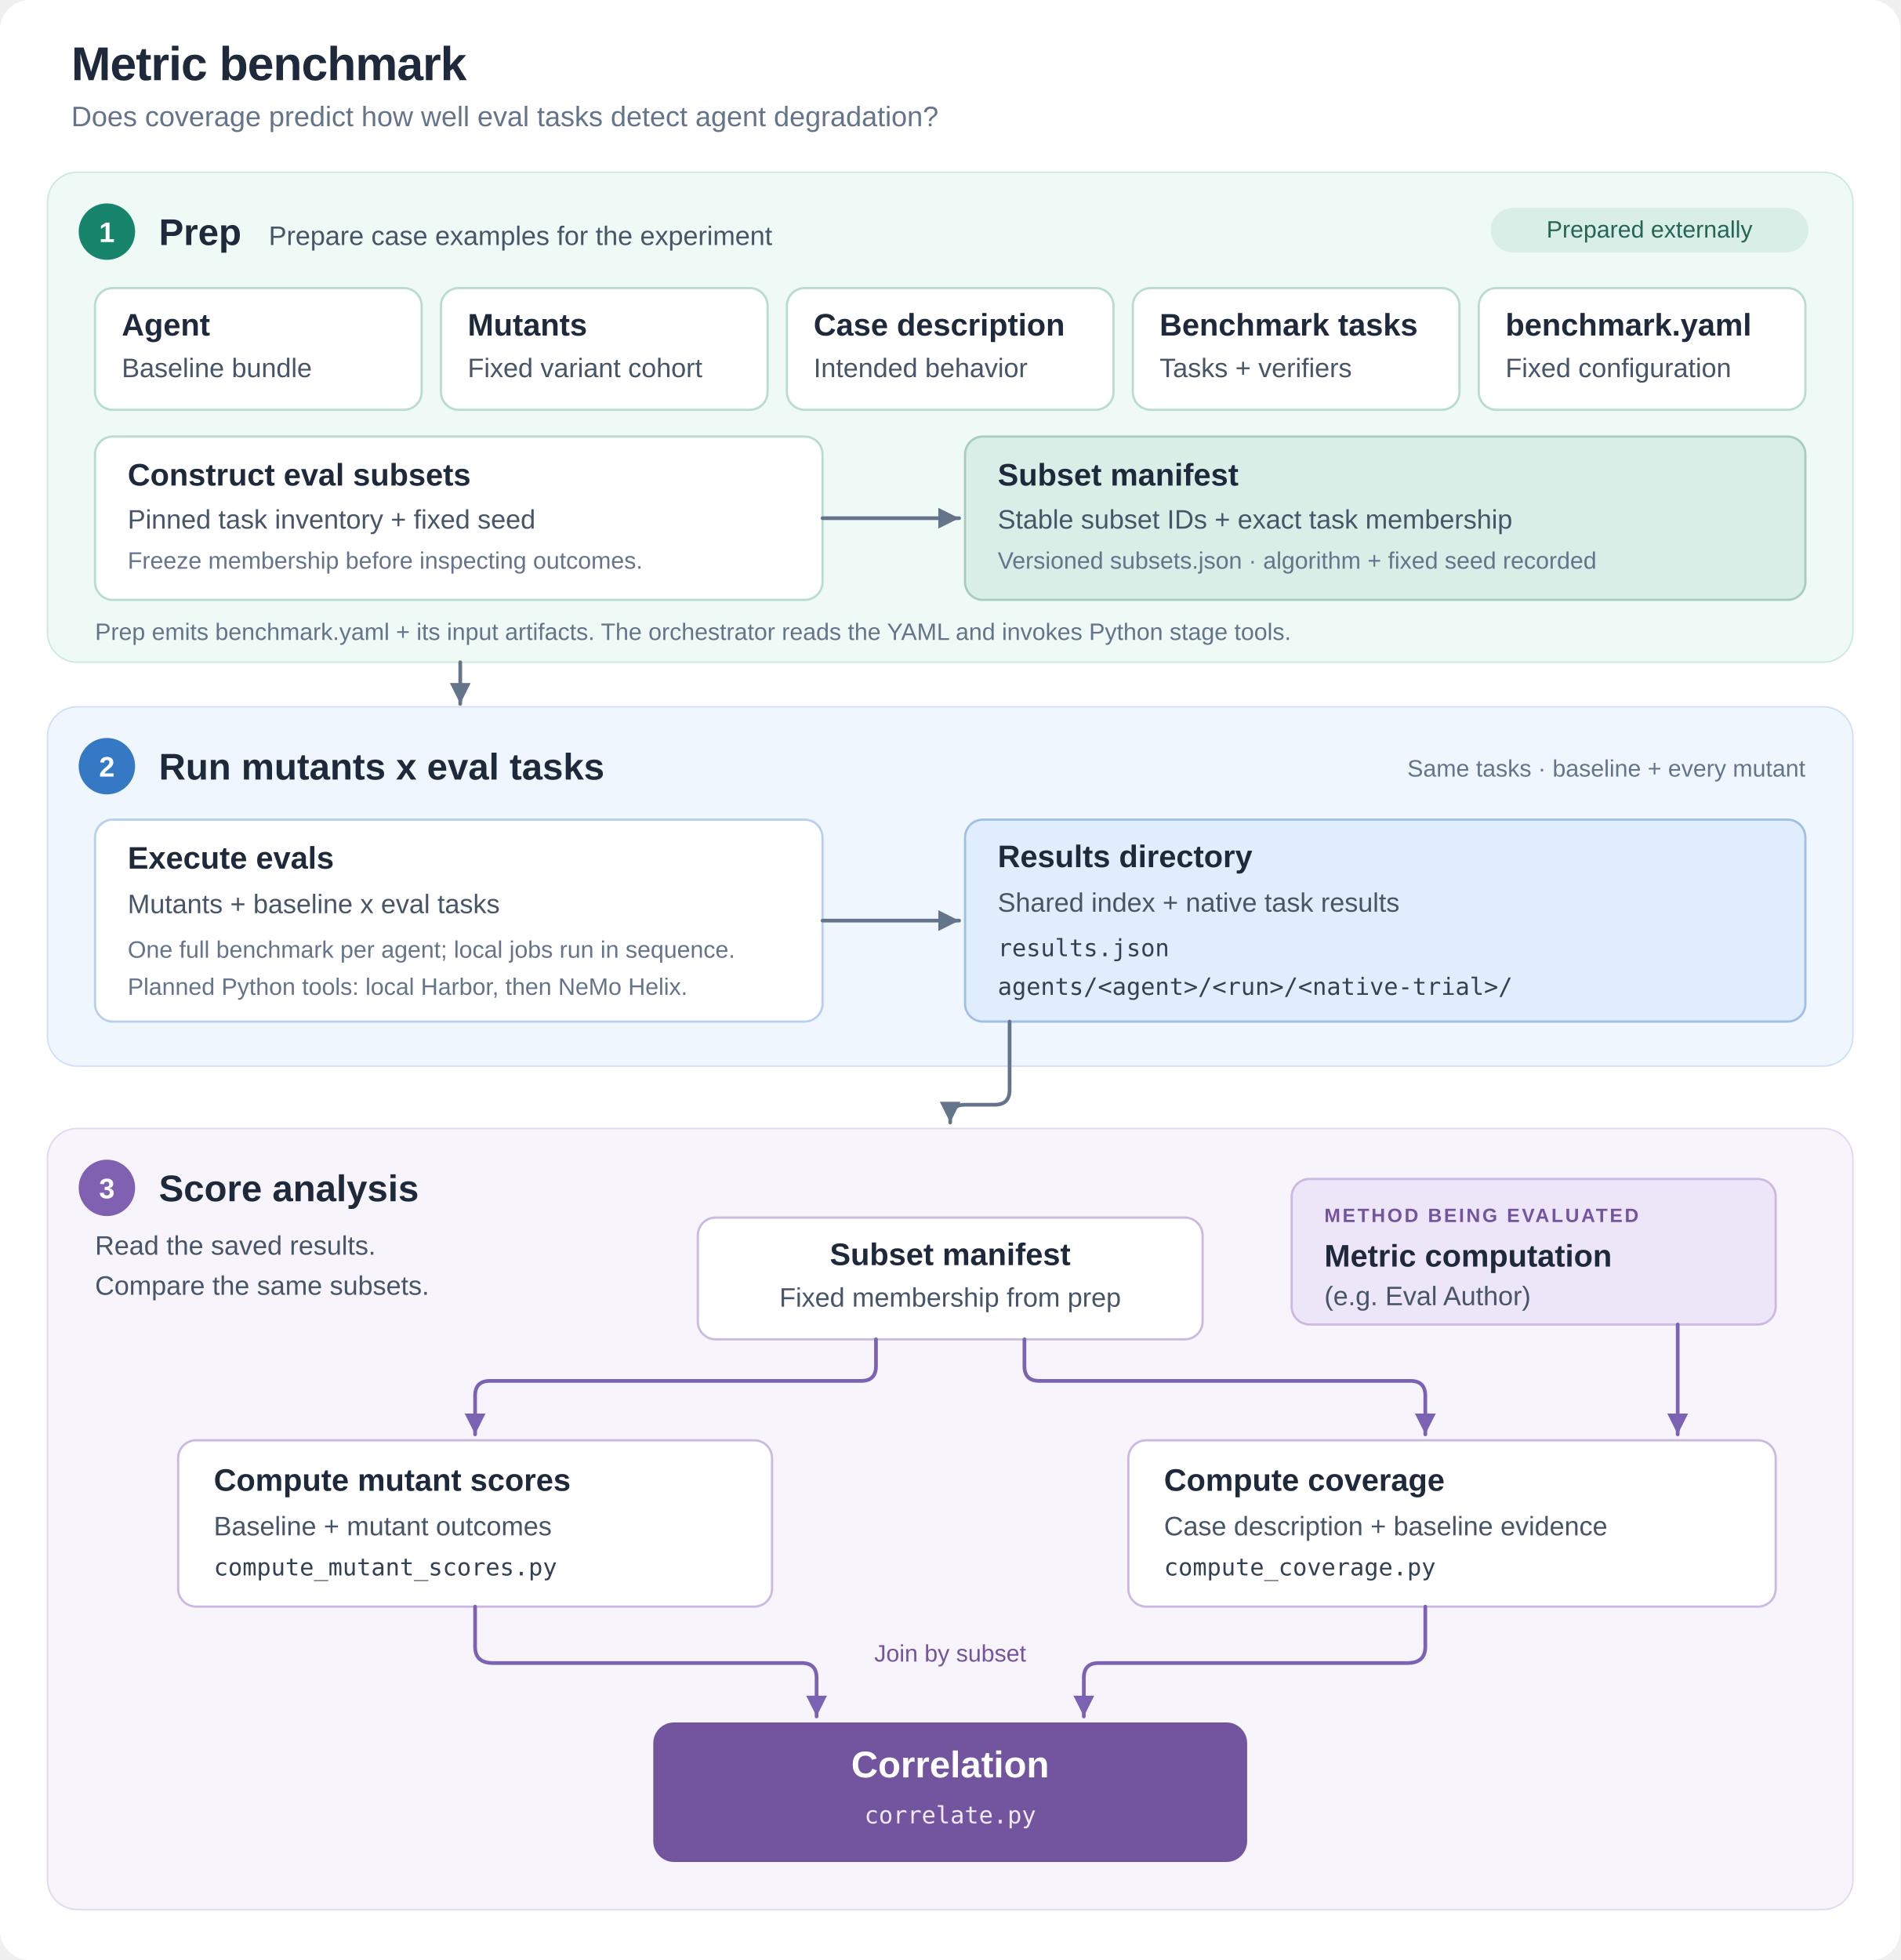
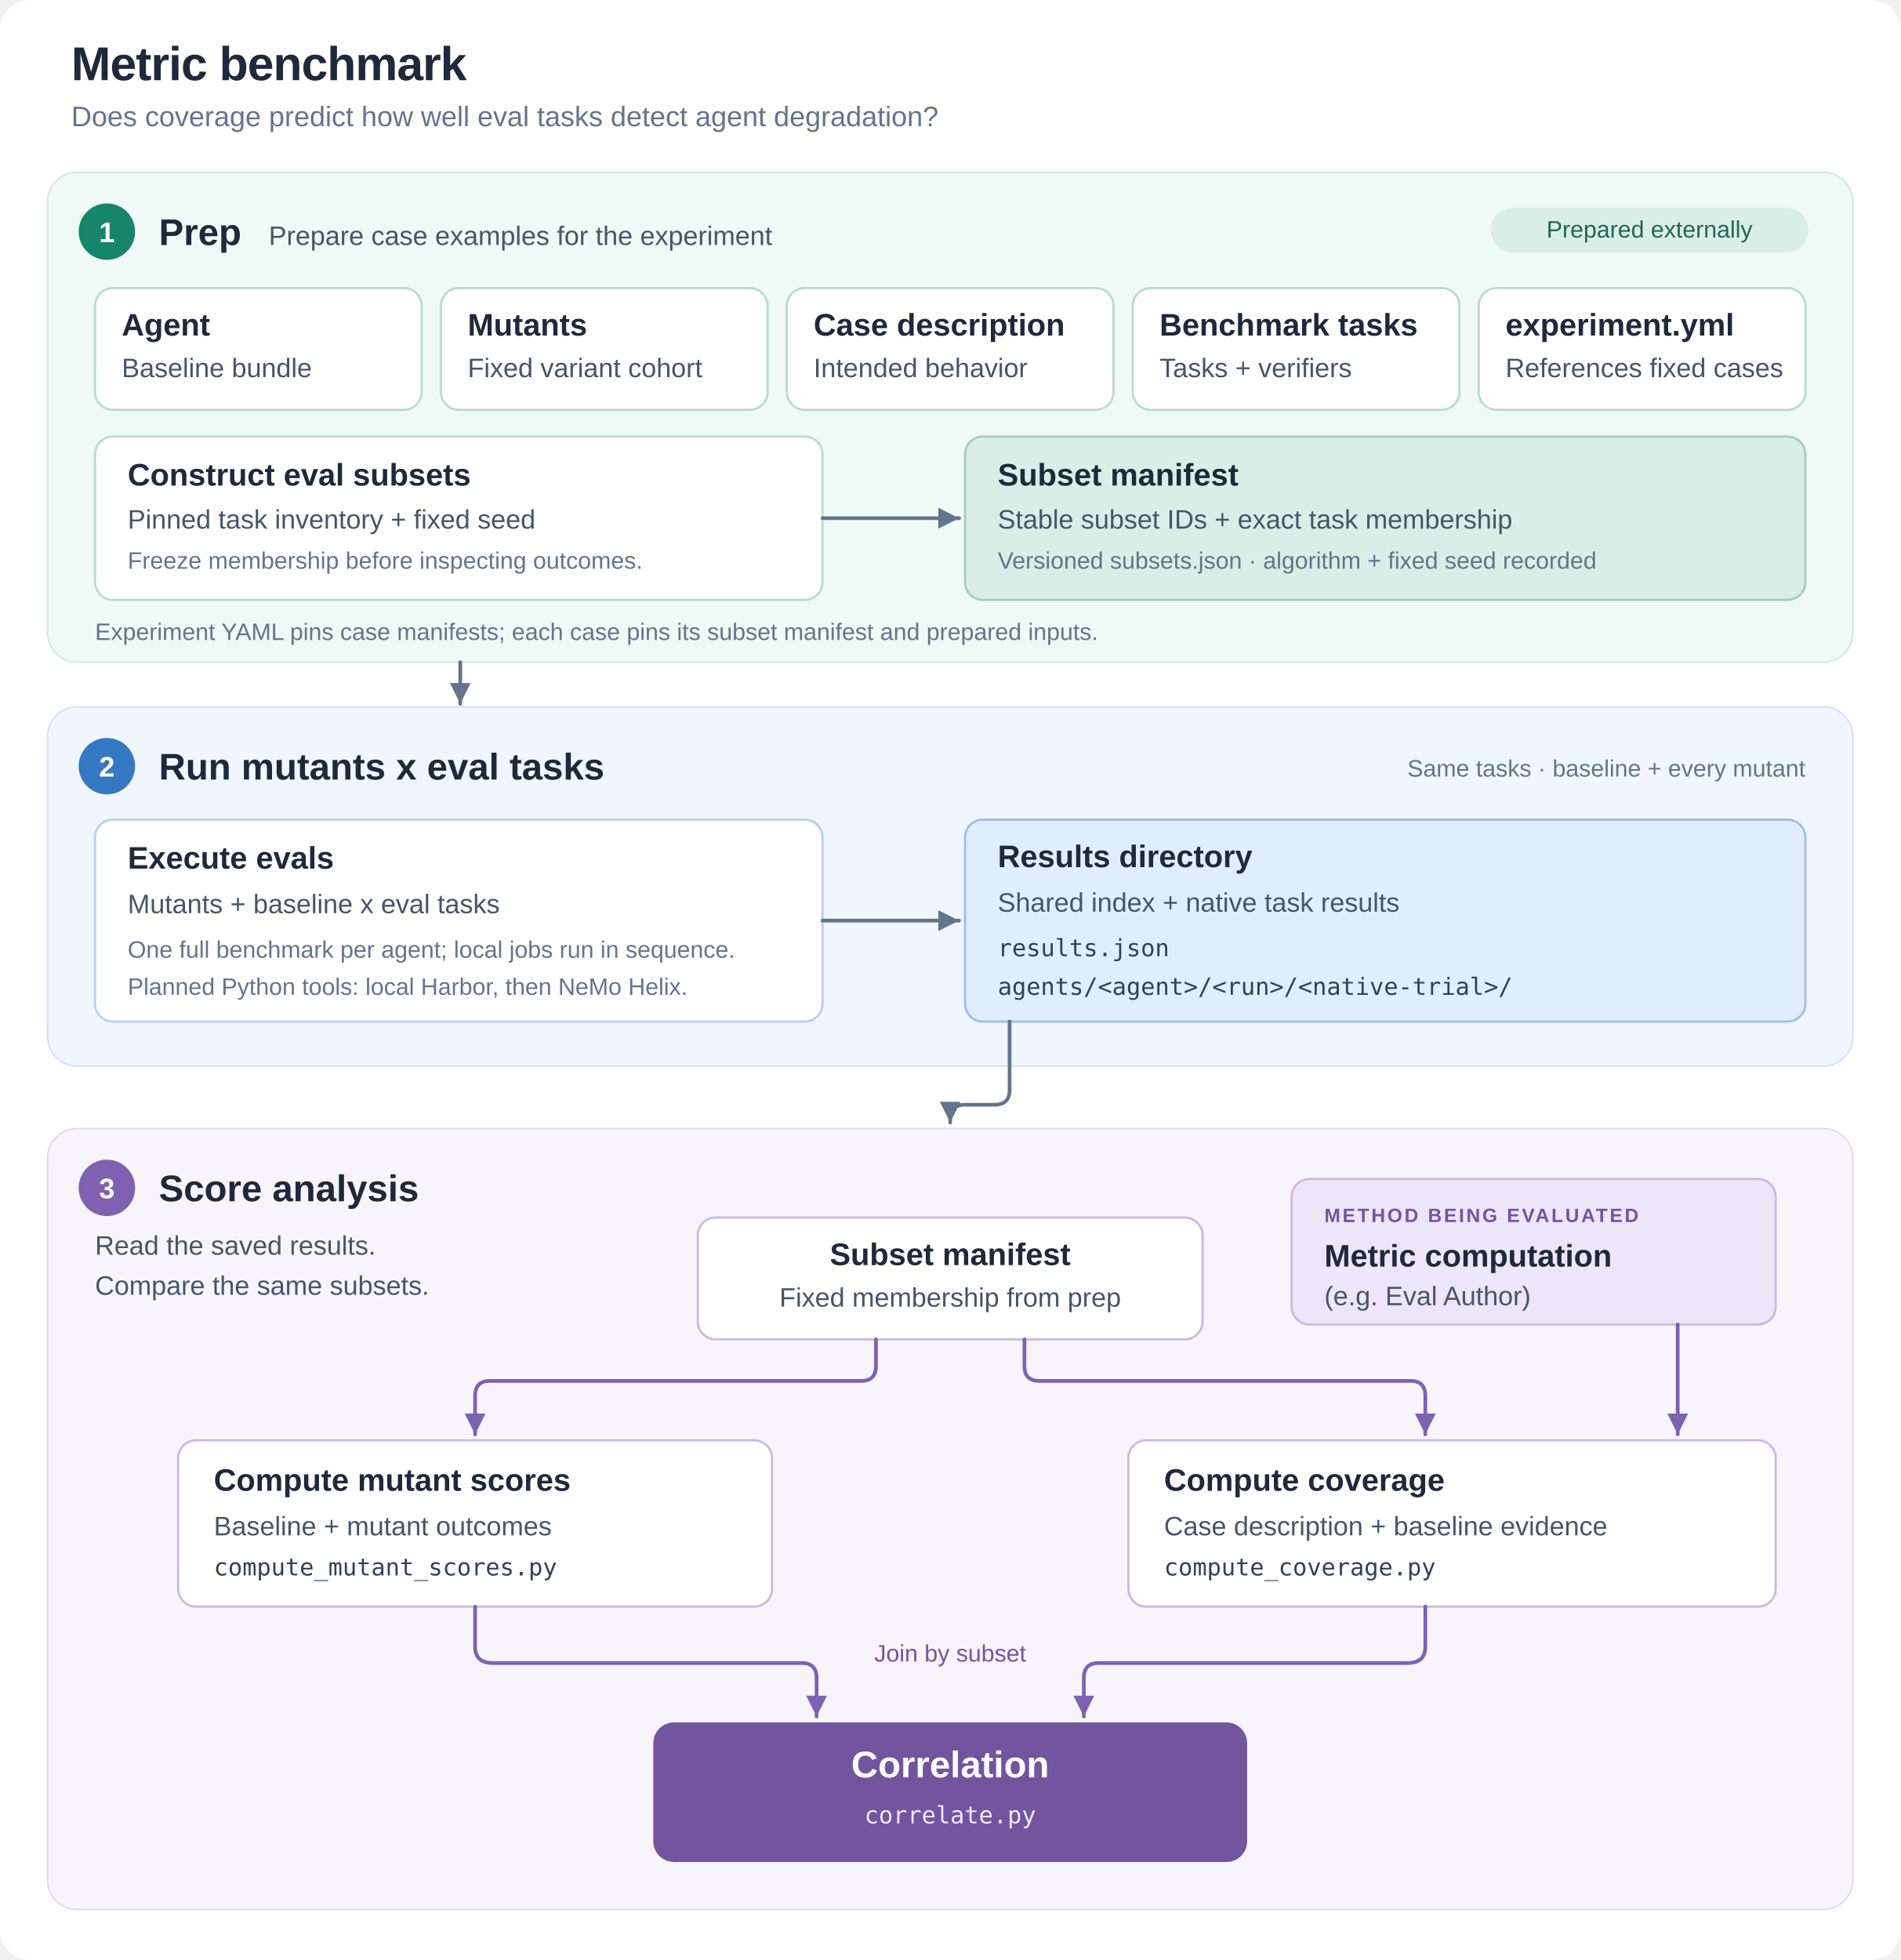
<svg xmlns="http://www.w3.org/2000/svg" width="1280" height="1320" viewBox="0 0 1280 1320" role="img" aria-labelledby="title description">
  <defs>
    <marker id="arrow" viewBox="0 0 10 10" refX="9" refY="5" markerWidth="7" markerHeight="7" orient="auto">
      <path d="M1 1 L9 5 L1 9 Z" fill="#64748b" />
    </marker>
    <marker id="purple-arrow" viewBox="0 0 10 10" refX="9" refY="5" markerWidth="7" markerHeight="7" orient="auto">
      <path d="M1 1 L9 5 L1 9 Z" fill="#7c62b3" />
    </marker>
    <style>
      text { font-family: Arial, Helvetica, sans-serif; fill: #1e293b; }
      .title { font-size: 32px; font-weight: 700; letter-spacing: -.5px; }
      .subtitle { font-size: 19px; fill: #64748b; }
      .phase { font-size: 25px; font-weight: 700; }
      .number { font-size: 19px; font-weight: 700; fill: #fff; text-anchor: middle; }
      .label { font-size: 21px; font-weight: 700; }
      .detail { font-size: 18px; fill: #475569; }
      .small { font-size: 16px; fill: #64748b; }
      .mono { font-family: 'DejaVu Sans Mono', Consolas, monospace; font-size: 16px; fill: #334155; }
      .eyebrow { font-size: 13px; font-weight: 700; letter-spacing: 1.4px; }
      .flow { fill: none; stroke: #64748b; stroke-width: 2.5; stroke-linecap: round; stroke-linejoin: round; marker-end: url(#arrow); }
      .analysis-flow { fill: none; stroke: #7c62b3; stroke-width: 2.5; stroke-linecap: round; stroke-linejoin: round; marker-end: url(#purple-arrow); }
      .card { fill: #fff; stroke-width: 1.5; }
    </style>
  </defs>
  <rect width="1280" height="1320" rx="20" fill="#fff" />
  <text x="48" y="54" class="title">Metric benchmark</text>
  <text x="48" y="85" class="subtitle">Does coverage predict how well eval tasks detect agent degradation?</text>
  <rect x="32" y="116" width="1216" height="330" rx="20" fill="#eff9f6" stroke="#cce9e0" />
  <circle cx="72" cy="156" r="19" fill="#16856b" />
  <text x="72" y="163" class="number">1</text>
  <text x="107" y="165" class="phase">Prep</text>
  <text x="181" y="165" class="detail">Prepare case examples for the experiment</text>
  <rect x="1004" y="140" width="214" height="30" rx="15" fill="#d9eee6" />
  <text x="1111" y="160" text-anchor="middle" class="small" style="fill:#246653">Prepared externally</text>
  <g class="card" stroke="#b9dcd0">
    <rect x="64" y="194" width="220" height="82" rx="12" />
    <rect x="297" y="194" width="220" height="82" rx="12" />
    <rect x="530" y="194" width="220" height="82" rx="12" />
    <rect x="763" y="194" width="220" height="82" rx="12" />
    <rect x="996" y="194" width="220" height="82" rx="12" />
  </g>
  <text x="82" y="226" class="label">Agent</text>
  <text x="82" y="254" class="detail">Baseline bundle</text>
  <text x="315" y="226" class="label">Mutants</text>
  <text x="315" y="254" class="detail">Fixed variant cohort</text>
  <text x="548" y="226" class="label">Case description</text>
  <text x="548" y="254" class="detail">Intended behavior</text>
  <text x="781" y="226" class="label">Benchmark tasks</text>
  <text x="781" y="254" class="detail">Tasks + verifiers</text>
-   <text x="1014" y="226" class="label">benchmark.yaml</text>
-   <text x="1014" y="254" class="detail">Fixed configuration</text>
+   <text x="1014" y="226" class="label">experiment.yml</text>
+   <text x="1014" y="254" class="detail">References fixed cases</text>
  <rect x="64" y="294" width="490" height="110" rx="12" class="card" stroke="#b9dcd0" />
  <text x="86" y="327" class="label">Construct eval subsets</text>
  <text x="86" y="356" class="detail">Pinned task inventory + fixed seed</text>
  <text x="86" y="383" class="small">Freeze membership before inspecting outcomes.</text>
  <path d="M554 349 H646" class="flow" />
  <rect x="650" y="294" width="566" height="110" rx="12" fill="#d9eee6" stroke="#a7cdbf" stroke-width="1.5" />
  <text x="672" y="327" class="label">Subset manifest</text>
  <text x="672" y="356" class="detail">Stable subset IDs + exact task membership</text>
  <text x="672" y="383" class="small">Versioned subsets.json · algorithm + fixed seed recorded</text>
-   <text x="64" y="431" class="small">Prep emits benchmark.yaml + its input artifacts. The orchestrator reads the YAML and invokes Python stage tools.</text>
+   <text x="64" y="431" class="small">Experiment YAML pins case manifests; each case pins its subset manifest and prepared inputs.</text>
  <g transform="translate(0 110)">
    <path d="M310 336 V364" class="flow" />
    <rect x="32" y="366" width="1216" height="242" rx="20" fill="#f0f6fe" stroke="#d0e0f7" />
    <circle cx="72" cy="406" r="19" fill="#3578c4" />
    <text x="72" y="413" class="number">2</text>
    <text x="107" y="415" class="phase">Run mutants x eval tasks</text>
    <text x="1216" y="413" text-anchor="end" class="small">Same tasks · baseline + every mutant</text>
    <rect x="64" y="442" width="490" height="136" rx="12" class="card" stroke="#b8d0ed" />
    <text x="86" y="475" class="label">Execute evals</text>
    <text x="86" y="505" class="detail">Mutants + baseline x eval tasks</text>
    <text x="86" y="535" class="small">One full benchmark per agent; local jobs run in sequence.</text>
    <text x="86" y="560" class="small">Planned Python tools: local Harbor, then NeMo Helix.</text>
    <path d="M554 510 H646" class="flow" />
    <rect x="650" y="442" width="566" height="136" rx="12" fill="#e0edfc" stroke="#9ebfe6" stroke-width="1.5" />
    <text x="672" y="474" class="label">Results directory</text>
    <text x="672" y="504" class="detail">Shared index + native task results</text>
    <text x="672" y="534" class="mono">results.json</text>
    <text x="672" y="560" class="mono">agents/&lt;agent&gt;/&lt;run&gt;/&lt;native-trial&gt;/</text>
    <rect x="32" y="650" width="1216" height="526" rx="20" fill="#f7f4fc" stroke="#e1d7f0" />
    <path d="M680 578 V624 Q680 634 670 634 H650 Q640 634 640 644 V646" class="flow" />
    <circle cx="72" cy="690" r="19" fill="#8060b0" />
    <text x="72" y="697" class="number">3</text>
    <text x="107" y="699" class="phase">Score analysis</text>
    <text x="64" y="735" class="detail">Read the saved results.</text>
    <text x="64" y="762" class="detail">Compare the same subsets.</text>
    <rect x="470" y="710" width="340" height="82" rx="12" class="card" stroke="#cbb9e2" />
    <text x="640" y="742" text-anchor="middle" class="label">Subset manifest</text>
    <text x="640" y="770" text-anchor="middle" class="detail">Fixed membership from prep</text>
    <path d="M590 792 V810 Q590 820 580 820 H330 Q320 820 320 830 V856" class="analysis-flow" />
    <path d="M690 792 V810 Q690 820 700 820 H950 Q960 820 960 830 V856" class="analysis-flow" />
    <rect x="870" y="684" width="326" height="98" rx="12" fill="#ede5f8" stroke="#cbb9e2" stroke-width="1.5" />
    <text x="892" y="713" class="eyebrow" style="fill:#74549f">METHOD BEING EVALUATED</text>
    <text x="892" y="743" class="label">Metric computation</text>
    <text x="892" y="769" class="detail">(e.g. Eval Author)</text>
    <path d="M1130 782 V856" class="analysis-flow" />
    <rect x="120" y="860" width="400" height="112" rx="12" class="card" stroke="#cbb9e2" />
    <text x="144" y="894" class="label">Compute mutant scores</text>
    <text x="144" y="924" class="detail">Baseline + mutant outcomes</text>
    <text x="144" y="951" class="mono">compute_mutant_scores.py</text>
    <rect x="760" y="860" width="436" height="112" rx="12" class="card" stroke="#cbb9e2" />
    <text x="784" y="894" class="label">Compute coverage</text>
    <text x="784" y="924" class="detail">Case description + baseline evidence</text>
    <text x="784" y="951" class="mono">compute_coverage.py</text>
    <path d="M320 972 V999 Q320 1010 332 1010 H540 Q550 1010 550 1020 V1046" class="analysis-flow" />
    <path d="M960 972 V999 Q960 1010 948 1010 H740 Q730 1010 730 1020 V1046" class="analysis-flow" />
    <text x="640" y="1009" text-anchor="middle" class="small" style="fill:#74549f">Join by subset</text>
    <rect x="440" y="1050" width="400" height="94" rx="14" fill="#73549f" />
    <text x="640" y="1087" text-anchor="middle" class="label" style="fill:#fff;font-size:25px">Correlation</text>
    <text x="640" y="1118" text-anchor="middle" class="mono" style="fill:#f0e9fa">correlate.py</text>
  </g>
</svg>
